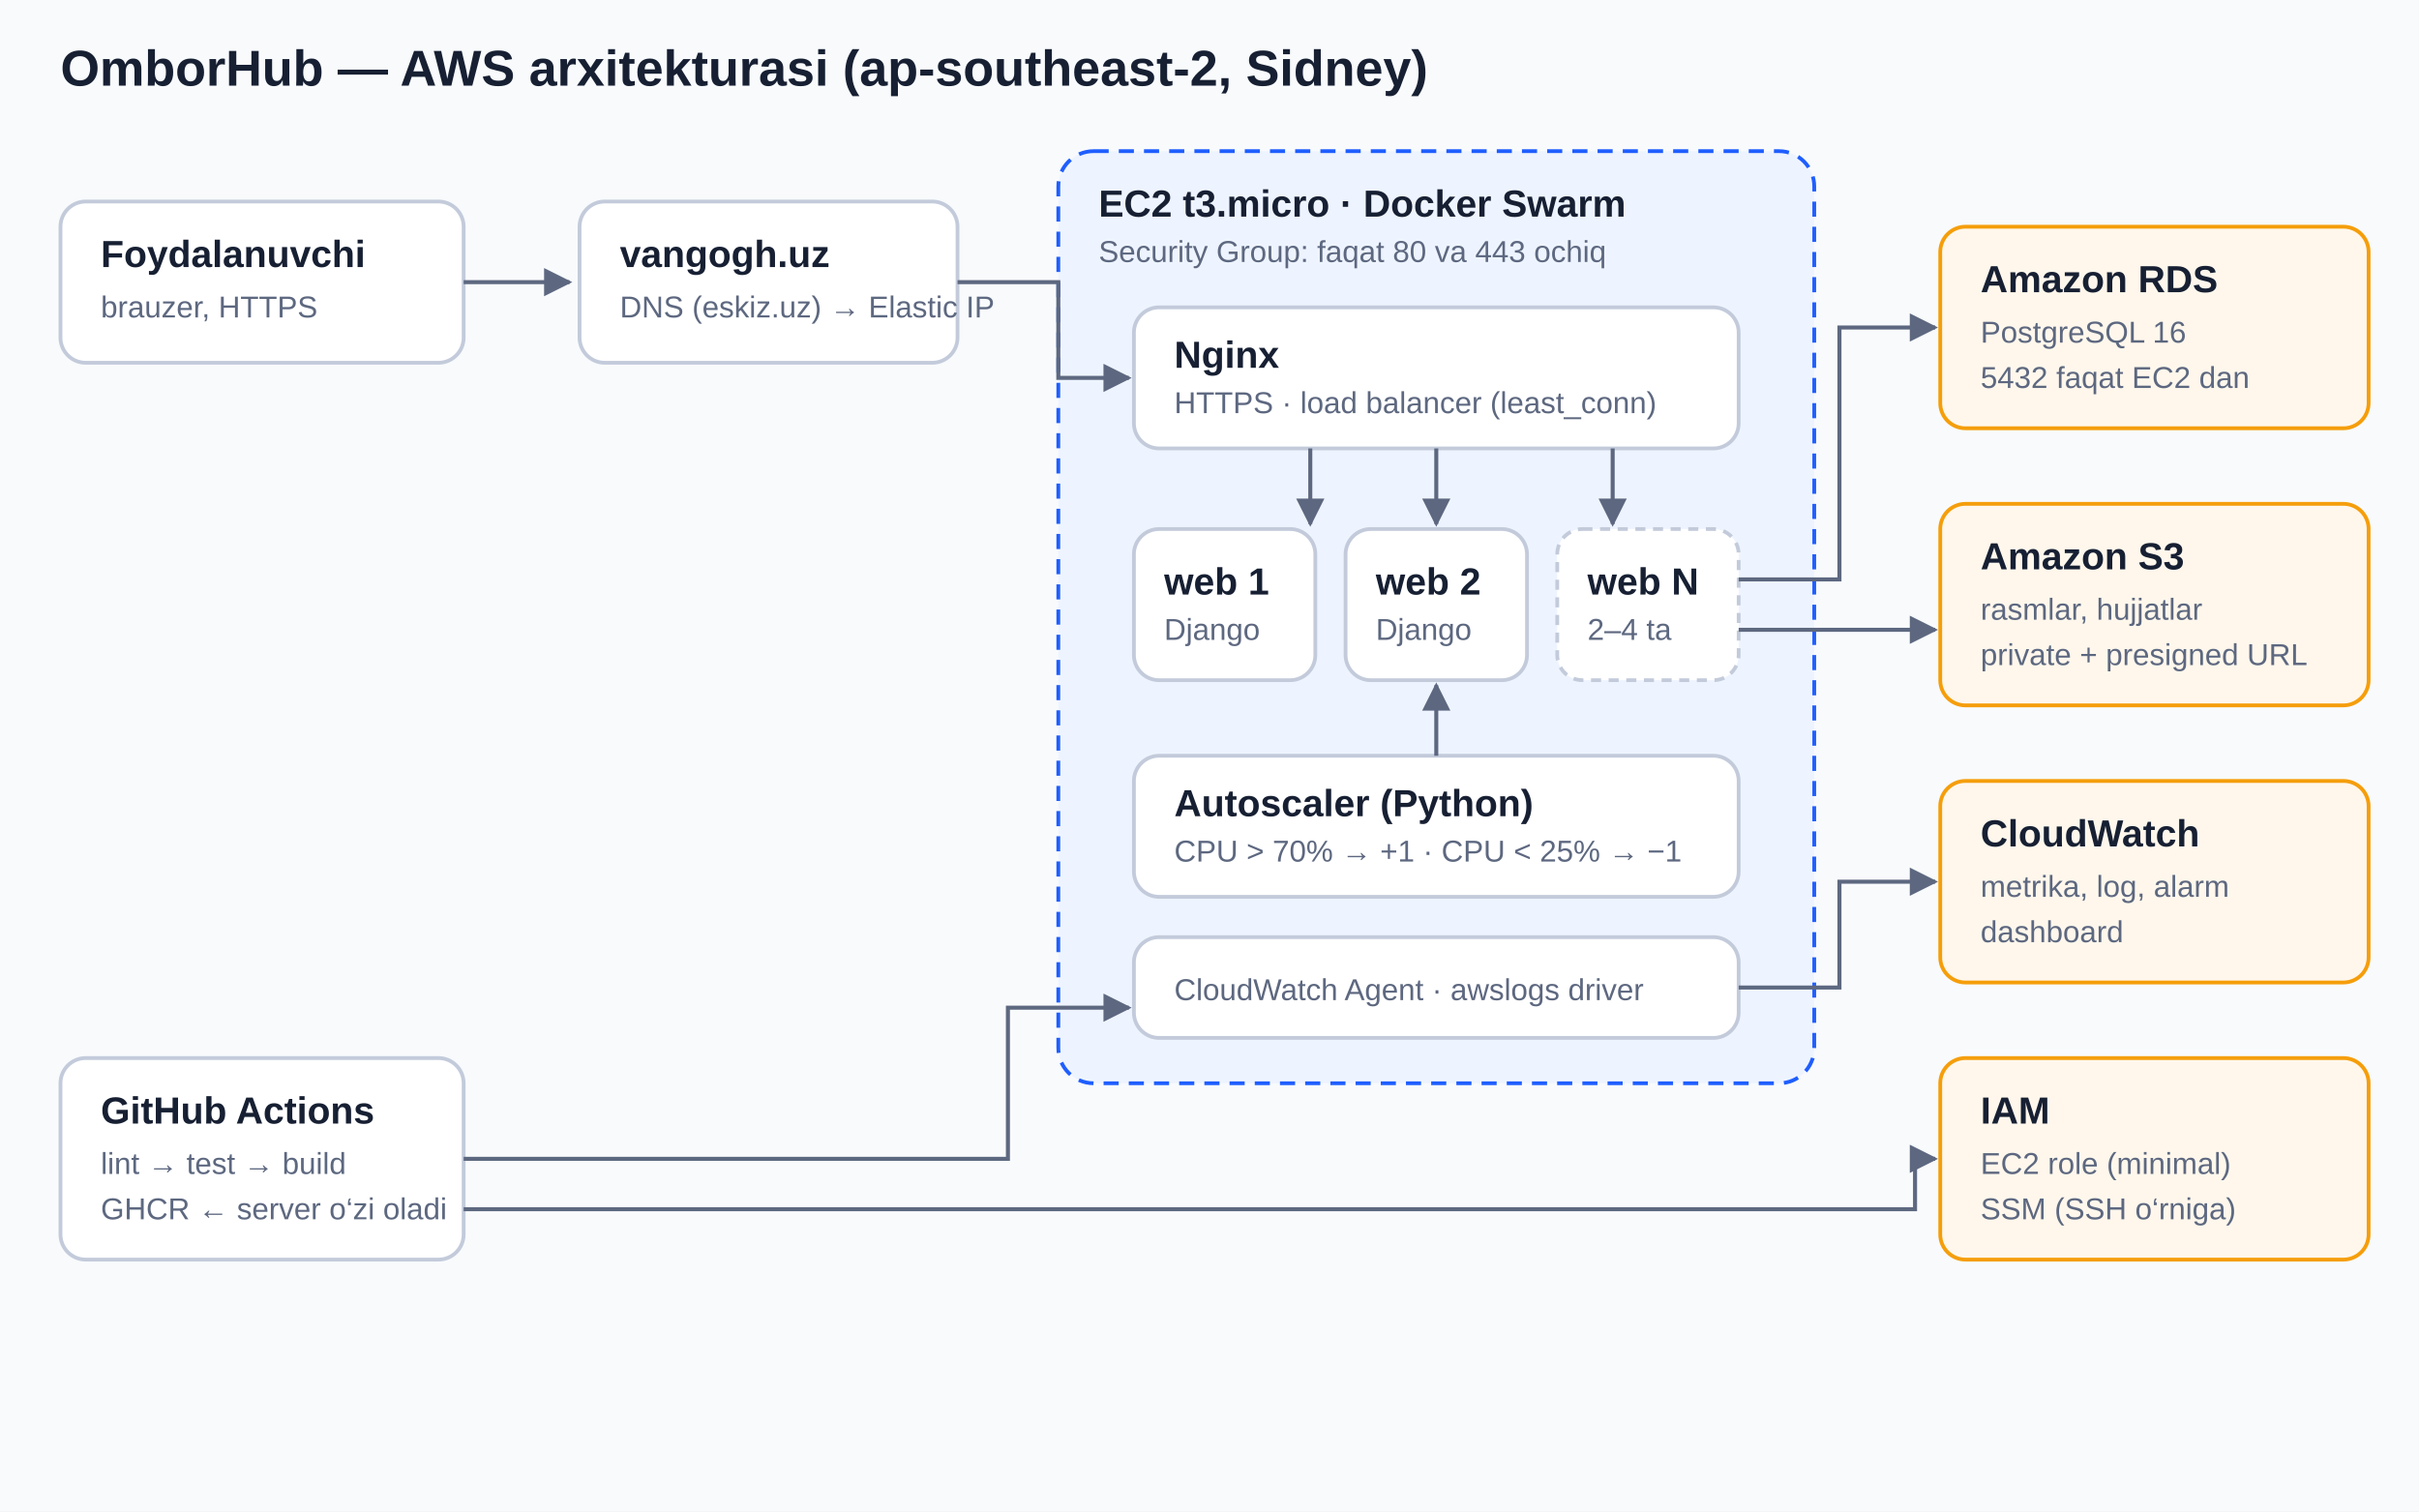
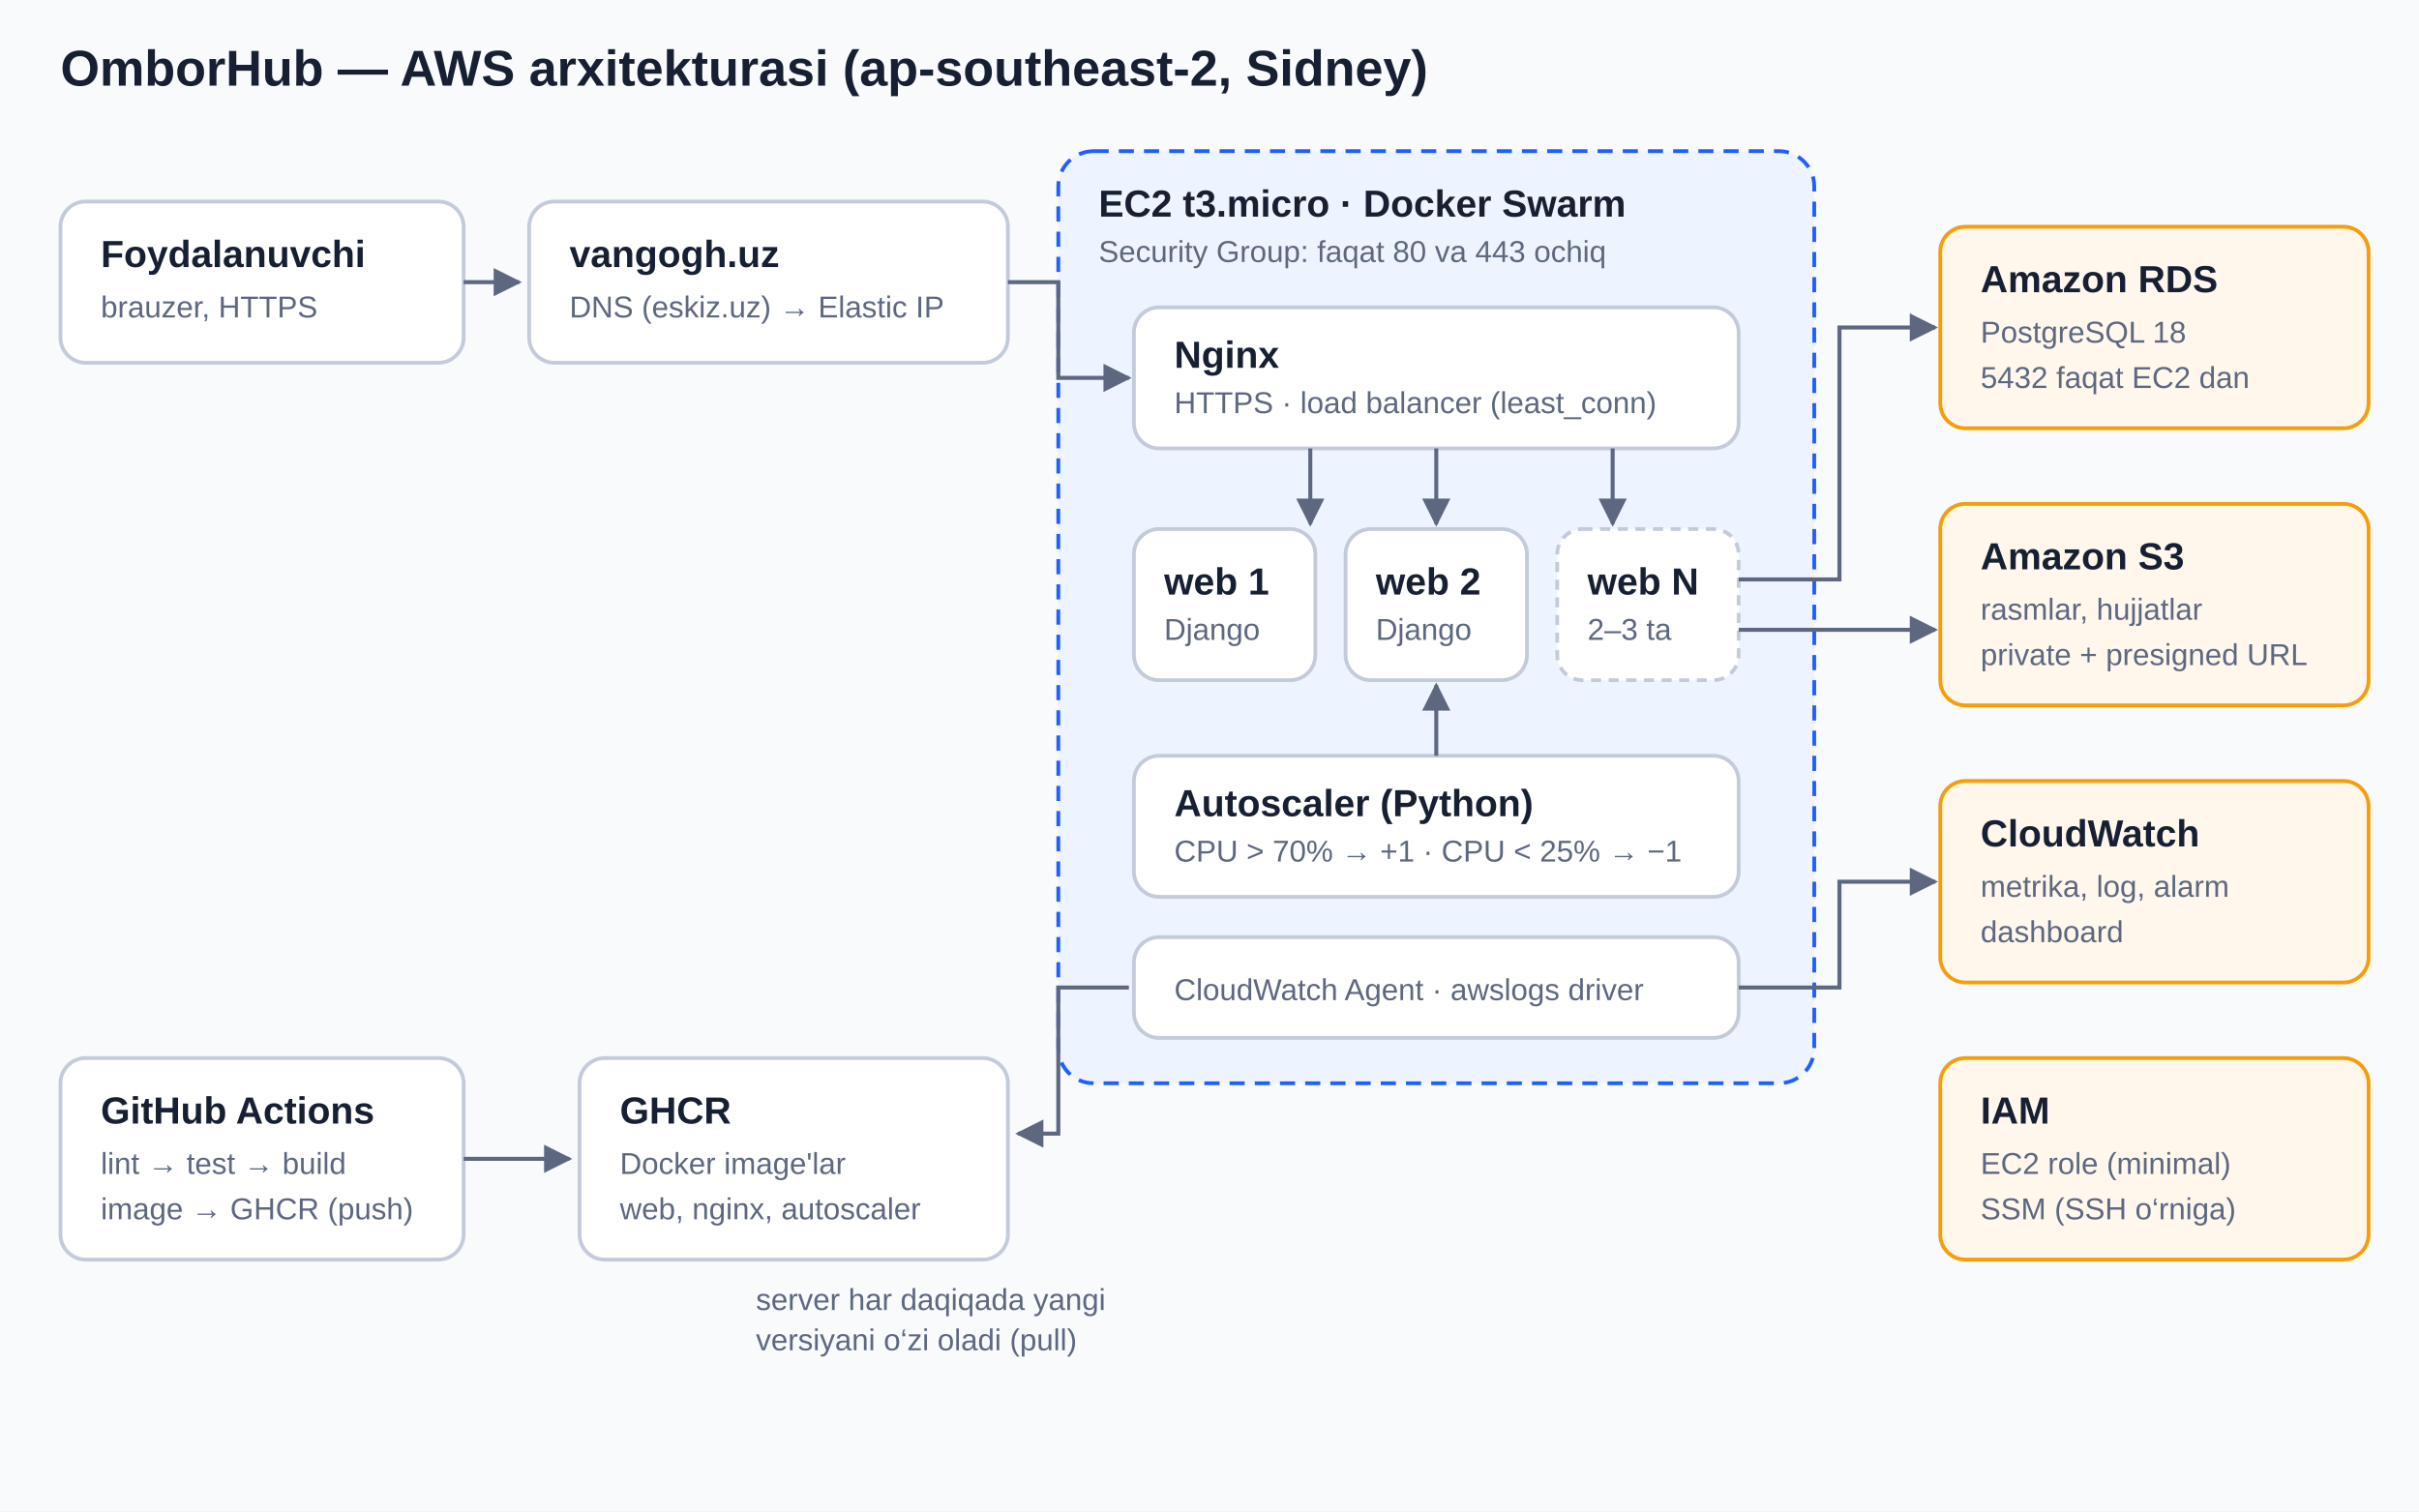
<svg xmlns="http://www.w3.org/2000/svg" viewBox="0 0 960 600" font-family="Arial, sans-serif" font-size="14">
  <defs>
    <marker id="arrow" viewBox="0 0 10 10" refX="9" refY="5" markerWidth="7" markerHeight="7" orient="auto">
      <path d="M0 0L10 5L0 10z" fill="#5d6880" />
    </marker>
    <style>
      .box { fill: #ffffff; stroke: #c3cbdb; stroke-width: 1.5; rx: 10; }
      .aws { fill: #fff7ec; stroke: #f59e0b; stroke-width: 1.5; rx: 10; }
      .ec2 { fill: #eef4ff; stroke: #1f5eff; stroke-width: 1.5; stroke-dasharray: 6 4; rx: 14; }
      .title { font-weight: bold; font-size: 15px; fill: #172033; }
      .sub { font-size: 12px; fill: #5d6880; }
      .line { stroke: #5d6880; stroke-width: 1.6; fill: none; marker-end: url(#arrow); }
    </style>
  </defs>
  <rect width="960" height="600" fill="#f8fafc" />
  <text x="24" y="34" font-size="20" font-weight="bold" fill="#172033">OmborHub — AWS arxitekturasi (ap-southeast-2, Sidney)</text>
  <rect class="box" x="24" y="80" width="160" height="64" />
  <text class="title" x="40" y="106">Foydalanuvchi</text>
  <text class="sub" x="40" y="126">brauzer, HTTPS</text>
  <rect class="box" x="24" y="420" width="160" height="80" />
  <text class="title" x="40" y="446">GitHub Actions</text>
  <text class="sub" x="40" y="466">lint → test → build</text>
-   <text class="sub" x="40" y="484">GHCR ← server o‘zi oladi</text>
-   <rect class="box" x="230" y="80" width="150" height="64" />
-   <text class="title" x="246" y="106">vangogh.uz</text>
-   <text class="sub" x="246" y="126">DNS (eskiz.uz) → Elastic IP</text>
+   <text class="sub" x="40" y="484">image → GHCR (push)</text>
+   <rect class="box" x="210" y="80" width="190" height="64" />
+   <text class="title" x="226" y="106">vangogh.uz</text>
+   <text class="sub" x="226" y="126">DNS (eskiz.uz) → Elastic IP</text>
  <rect class="ec2" x="420" y="60" width="300" height="370" />
  <text class="title" x="436" y="86">EC2 t3.micro · Docker Swarm</text>
  <text class="sub" x="436" y="104">Security Group: faqat 80 va 443 ochiq</text>
  <rect class="box" x="450" y="122" width="240" height="56" />
  <text class="title" x="466" y="146">Nginx</text>
  <text class="sub" x="466" y="164">HTTPS · load balancer (least_conn)</text>
  <rect class="box" x="450" y="210" width="72" height="60" />
  <text class="title" x="462" y="236">web 1</text>
  <text class="sub" x="462" y="254">Django</text>
  <rect class="box" x="534" y="210" width="72" height="60" />
  <text class="title" x="546" y="236">web 2</text>
  <text class="sub" x="546" y="254">Django</text>
  <rect class="box" x="618" y="210" width="72" height="60" stroke-dasharray="4 3" />
  <text class="title" x="630" y="236">web N</text>
-   <text class="sub" x="630" y="254">2–4 ta</text>
+   <text class="sub" x="630" y="254">2–3 ta</text>
  <rect class="box" x="450" y="300" width="240" height="56" />
  <text class="title" x="466" y="324">Autoscaler (Python)</text>
  <text class="sub" x="466" y="342">CPU &gt; 70% → +1 · CPU &lt; 25% → −1</text>
  <rect class="box" x="450" y="372" width="240" height="40" />
  <text class="sub" x="466" y="397">CloudWatch Agent · awslogs driver</text>
+   <rect class="box" x="230" y="420" width="170" height="80" />
+   <text class="title" x="246" y="446">GHCR</text>
+   <text class="sub" x="246" y="466">Docker image'lar</text>
+   <text class="sub" x="246" y="484">web, nginx, autoscaler</text>
  <rect class="aws" x="770" y="90" width="170" height="80" />
  <text class="title" x="786" y="116">Amazon RDS</text>
-   <text class="sub" x="786" y="136">PostgreSQL 16</text>
+   <text class="sub" x="786" y="136">PostgreSQL 18</text>
  <text class="sub" x="786" y="154">5432 faqat EC2 dan</text>
  <rect class="aws" x="770" y="200" width="170" height="80" />
  <text class="title" x="786" y="226">Amazon S3</text>
  <text class="sub" x="786" y="246">rasmlar, hujjatlar</text>
  <text class="sub" x="786" y="264">private + presigned URL</text>
  <rect class="aws" x="770" y="310" width="170" height="80" />
  <text class="title" x="786" y="336">CloudWatch</text>
  <text class="sub" x="786" y="356">metrika, log, alarm</text>
  <text class="sub" x="786" y="374">dashboard</text>
  <rect class="aws" x="770" y="420" width="170" height="80" />
  <text class="title" x="786" y="446">IAM</text>
  <text class="sub" x="786" y="466">EC2 role (minimal)</text>
  <text class="sub" x="786" y="484">SSM (SSH o‘rniga)</text>
-   <path class="line" d="M184 112 H226" />
-   <path class="line" d="M380 112 H420 V150 H448" />
+   <path class="line" d="M184 112 H206" />
+   <path class="line" d="M400 112 H420 V150 H448" />
  <path class="line" d="M520 178 V208" />
  <path class="line" d="M570 178 V208" />
  <path class="line" d="M640 178 V208" />
  <path class="line" d="M690 230 H730 V130 H768" />
  <path class="line" d="M690 250 H768" />
  <path class="line" d="M690 392 H730 V350 H768" />
  <path class="line" d="M570 300 V272" />
-   <path class="line" d="M184 460 H400 V400 H448" />
-   <path class="line" d="M184 480 H760 V460 H768" />
+   <path class="line" d="M184 460 H226" />
+   <path class="line" d="M448 392 H420 V450 H404" />
+   <text class="sub" x="300" y="520">server har daqiqada yangi</text>
+   <text class="sub" x="300" y="536">versiyani o‘zi oladi (pull)</text>
</svg>
